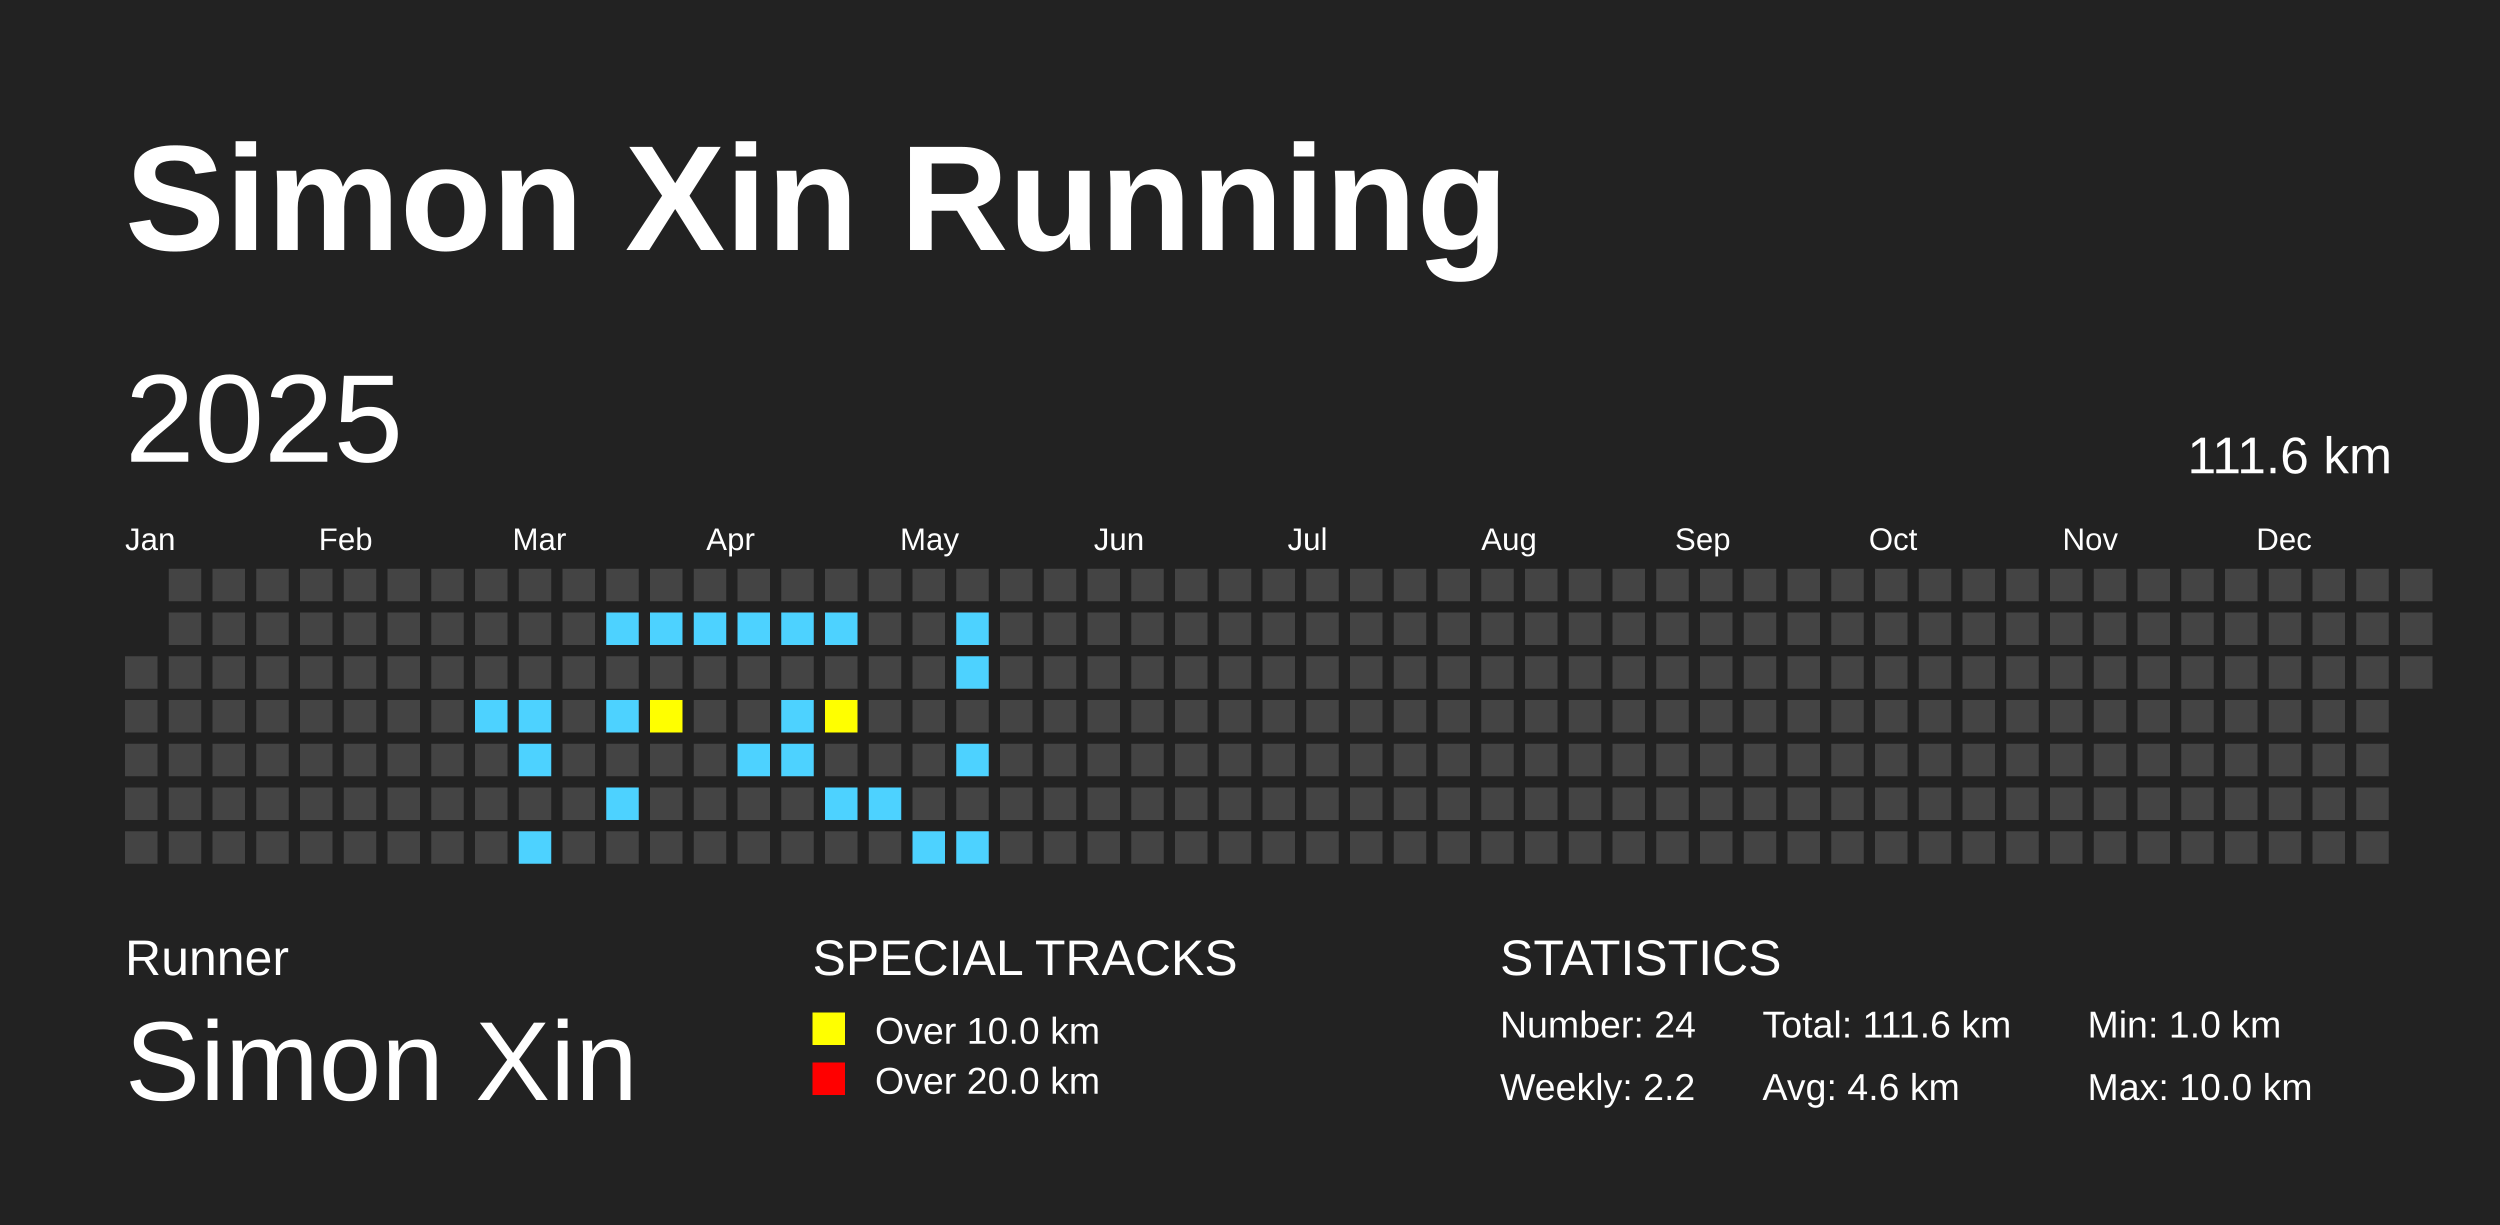
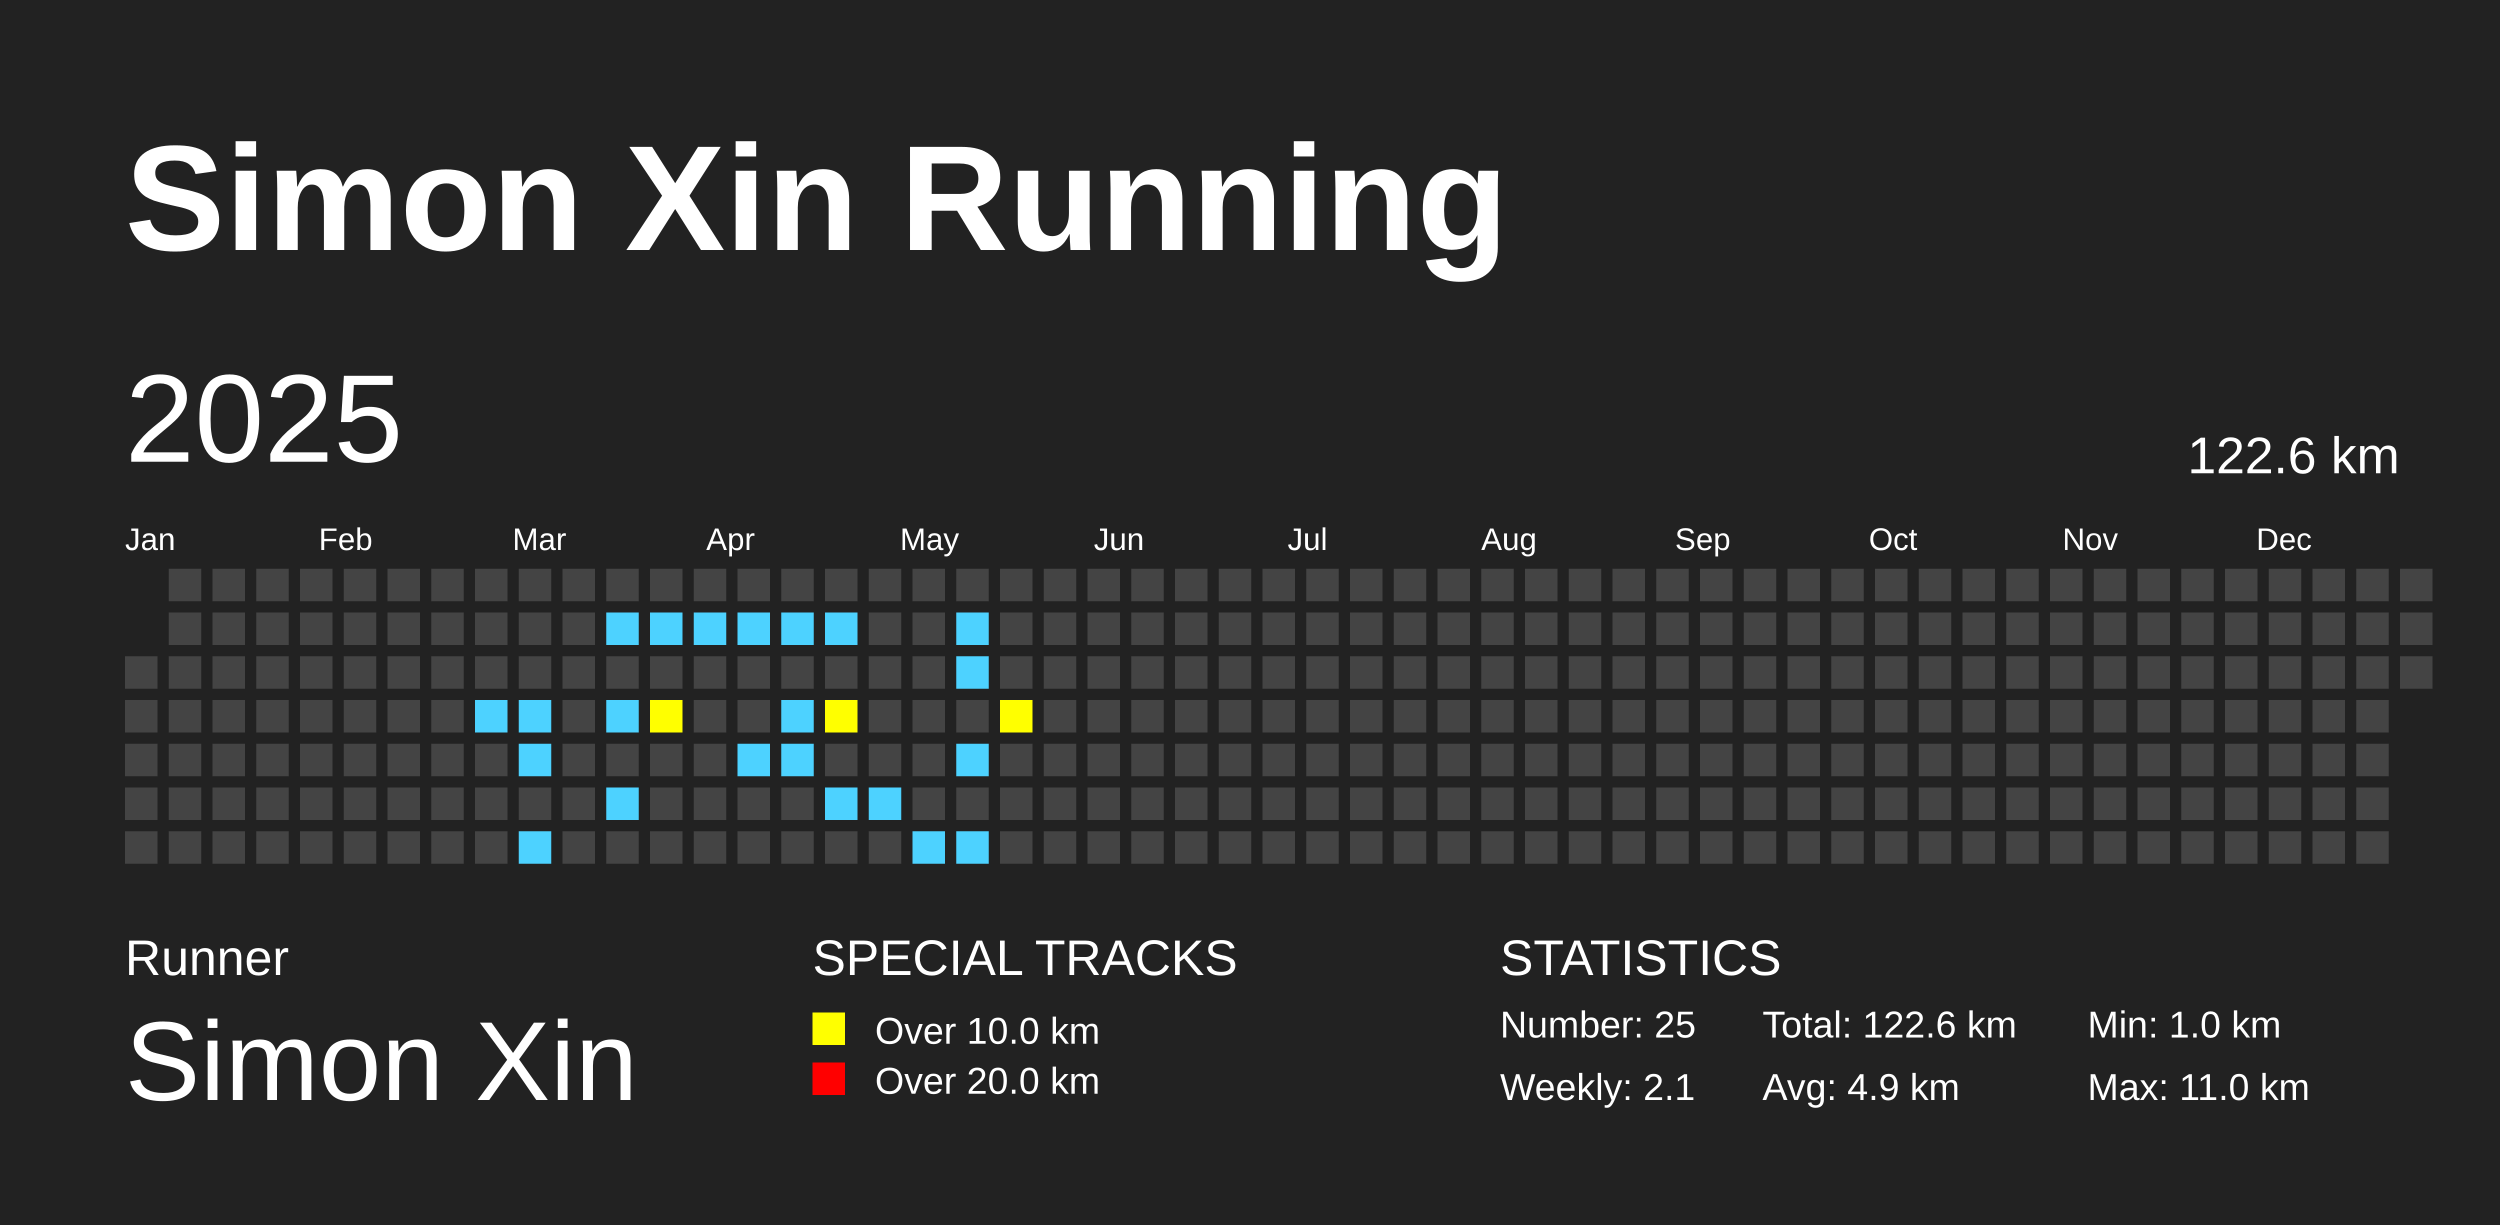
<svg xmlns="http://www.w3.org/2000/svg" baseProfile="full" height="98mm" version="1.1" viewBox="0,0,200,98" width="200mm">
  <defs />
  <rect fill="#222222" height="98" width="200" x="0" y="0" />
  <text fill="#FFFFFF" style="font-size:12px; font-family:Arial; font-weight:bold;" x="10" y="20">Simon Xin Running</text>
  <text fill="#FFFFFF" style="font-size:4px; font-family:Arial" x="10" y="78">Runner</text>
  <text fill="#FFFFFF" style="font-size:9px; font-family:Arial" x="10" y="88">Simon Xin</text>
  <text fill="#FFFFFF" style="font-size:4px; font-family:Arial" x="65" y="78">SPECIAL TRACKS</text>
  <rect fill="yellow" height="2.6" width="2.6" x="65" y="81" />
  <text fill="#FFFFFF" style="font-size:3px; font-family:Arial" x="70" y="83.5">Over 10.0 km</text>
  <rect fill="red" height="2.6" width="2.6" x="65" y="85" />
  <text fill="#FFFFFF" style="font-size:3px; font-family:Arial" x="70" y="87.5">Over 20.0 km</text>
  <text fill="#FFFFFF" style="font-size:4px; font-family:Arial" x="120" y="78">STATISTICS</text>
-   <text fill="#FFFFFF" style="font-size:3px; font-family:Arial" x="120" y="83">Number: 24</text>
-   <text fill="#FFFFFF" style="font-size:3px; font-family:Arial" x="120" y="88">Weekly: 2.2</text>
-   <text fill="#FFFFFF" style="font-size:3px; font-family:Arial" x="141" y="83">Total: 111.6 km</text>
-   <text fill="#FFFFFF" style="font-size:3px; font-family:Arial" x="141" y="88">Avg: 4.6 km</text>
+   <text fill="#FFFFFF" style="font-size:3px; font-family:Arial" x="120" y="83">Number: 25</text>
+   <text fill="#FFFFFF" style="font-size:3px; font-family:Arial" x="120" y="88">Weekly: 2.1</text>
+   <text fill="#FFFFFF" style="font-size:3px; font-family:Arial" x="141" y="83">Total: 122.6 km</text>
+   <text fill="#FFFFFF" style="font-size:3px; font-family:Arial" x="141" y="88">Avg: 4.9 km</text>
  <text fill="#FFFFFF" style="font-size:3px; font-family:Arial" x="167" y="83">Min: 1.0 km</text>
-   <text fill="#FFFFFF" style="font-size:3px; font-family:Arial" x="167" y="88">Max: 10.0 km</text>
+   <text fill="#FFFFFF" style="font-size:3px; font-family:Arial" x="167" y="88">Max: 11.0 km</text>
  <text dominant-baseline="hanging" fill="#FFFFFF" style="font-size:10.0px; font-family:Arial;" x="10" y="30">2025</text>
-   <text dominant-baseline="hanging" fill="#FFFFFF" style="font-size:4.125px; font-family:Arial;" x="175" y="35">111.6 km</text>
+   <text dominant-baseline="hanging" fill="#FFFFFF" style="font-size:4.125px; font-family:Arial;" x="175" y="35">122.6 km</text>
  <text fill="#FFFFFF" style="font-size:2.5px; font-family:Arial" x="10.0" y="44">Jan</text>
  <text fill="#FFFFFF" style="font-size:2.5px; font-family:Arial" x="25.5" y="44">Feb</text>
  <text fill="#FFFFFF" style="font-size:2.5px; font-family:Arial" x="41.0" y="44">Mar</text>
  <text fill="#FFFFFF" style="font-size:2.5px; font-family:Arial" x="56.5" y="44">Apr</text>
  <text fill="#FFFFFF" style="font-size:2.5px; font-family:Arial" x="72.0" y="44">May</text>
  <text fill="#FFFFFF" style="font-size:2.5px; font-family:Arial" x="87.5" y="44">Jun</text>
  <text fill="#FFFFFF" style="font-size:2.5px; font-family:Arial" x="103.0" y="44">Jul</text>
  <text fill="#FFFFFF" style="font-size:2.5px; font-family:Arial" x="118.5" y="44">Aug</text>
  <text fill="#FFFFFF" style="font-size:2.5px; font-family:Arial" x="134.0" y="44">Sep</text>
  <text fill="#FFFFFF" style="font-size:2.5px; font-family:Arial" x="149.5" y="44">Oct</text>
  <text fill="#FFFFFF" style="font-size:2.5px; font-family:Arial" x="165.0" y="44">Nov</text>
  <text fill="#FFFFFF" style="font-size:2.5px; font-family:Arial" x="180.5" y="44">Dec</text>
  <rect fill="#444444" height="2.6" width="2.6" x="10.0" y="52.5" />
  <rect fill="#444444" height="2.6" width="2.6" x="10.0" y="56.0" />
  <rect fill="#444444" height="2.6" width="2.6" x="10.0" y="59.5" />
  <rect fill="#444444" height="2.6" width="2.6" x="10.0" y="63.0" />
  <rect fill="#444444" height="2.6" width="2.6" x="10.0" y="66.5" />
  <rect fill="#444444" height="2.6" width="2.6" x="13.5" y="45.5" />
  <rect fill="#444444" height="2.6" width="2.6" x="13.5" y="49.0" />
  <rect fill="#444444" height="2.6" width="2.6" x="13.5" y="52.5" />
  <rect fill="#444444" height="2.6" width="2.6" x="13.5" y="56.0" />
  <rect fill="#444444" height="2.6" width="2.6" x="13.5" y="59.5" />
  <rect fill="#444444" height="2.6" width="2.6" x="13.5" y="63.0" />
  <rect fill="#444444" height="2.6" width="2.6" x="13.5" y="66.5" />
  <rect fill="#444444" height="2.6" width="2.6" x="17.0" y="45.5" />
  <rect fill="#444444" height="2.6" width="2.6" x="17.0" y="49.0" />
  <rect fill="#444444" height="2.6" width="2.6" x="17.0" y="52.5" />
  <rect fill="#444444" height="2.6" width="2.6" x="17.0" y="56.0" />
  <rect fill="#444444" height="2.6" width="2.6" x="17.0" y="59.5" />
  <rect fill="#444444" height="2.6" width="2.6" x="17.0" y="63.0" />
  <rect fill="#444444" height="2.6" width="2.6" x="17.0" y="66.5" />
  <rect fill="#444444" height="2.6" width="2.6" x="20.5" y="45.5" />
  <rect fill="#444444" height="2.6" width="2.6" x="20.5" y="49.0" />
  <rect fill="#444444" height="2.6" width="2.6" x="20.5" y="52.5" />
  <rect fill="#444444" height="2.6" width="2.6" x="20.5" y="56.0" />
  <rect fill="#444444" height="2.6" width="2.6" x="20.5" y="59.5" />
  <rect fill="#444444" height="2.6" width="2.6" x="20.5" y="63.0" />
  <rect fill="#444444" height="2.6" width="2.6" x="20.5" y="66.5" />
  <rect fill="#444444" height="2.6" width="2.6" x="24.0" y="45.5" />
  <rect fill="#444444" height="2.6" width="2.6" x="24.0" y="49.0" />
  <rect fill="#444444" height="2.6" width="2.6" x="24.0" y="52.5" />
  <rect fill="#444444" height="2.6" width="2.6" x="24.0" y="56.0" />
  <rect fill="#444444" height="2.6" width="2.6" x="24.0" y="59.5" />
  <rect fill="#444444" height="2.6" width="2.6" x="24.0" y="63.0" />
  <rect fill="#444444" height="2.6" width="2.6" x="24.0" y="66.5" />
  <rect fill="#444444" height="2.6" width="2.6" x="27.5" y="45.5" />
  <rect fill="#444444" height="2.6" width="2.6" x="27.5" y="49.0" />
  <rect fill="#444444" height="2.6" width="2.6" x="27.5" y="52.5" />
  <rect fill="#444444" height="2.6" width="2.6" x="27.5" y="56.0" />
  <rect fill="#444444" height="2.6" width="2.6" x="27.5" y="59.5" />
  <rect fill="#444444" height="2.6" width="2.6" x="27.5" y="63.0" />
  <rect fill="#444444" height="2.6" width="2.6" x="27.5" y="66.5" />
  <rect fill="#444444" height="2.6" width="2.6" x="31.0" y="45.5" />
  <rect fill="#444444" height="2.6" width="2.6" x="31.0" y="49.0" />
  <rect fill="#444444" height="2.6" width="2.6" x="31.0" y="52.5" />
  <rect fill="#444444" height="2.6" width="2.6" x="31.0" y="56.0" />
  <rect fill="#444444" height="2.6" width="2.6" x="31.0" y="59.5" />
  <rect fill="#444444" height="2.6" width="2.6" x="31.0" y="63.0" />
  <rect fill="#444444" height="2.6" width="2.6" x="31.0" y="66.5" />
  <rect fill="#444444" height="2.6" width="2.6" x="34.5" y="45.5" />
  <rect fill="#444444" height="2.6" width="2.6" x="34.5" y="49.0" />
  <rect fill="#444444" height="2.6" width="2.6" x="34.5" y="52.5" />
  <rect fill="#444444" height="2.6" width="2.6" x="34.5" y="56.0" />
  <rect fill="#444444" height="2.6" width="2.6" x="34.5" y="59.5" />
  <rect fill="#444444" height="2.6" width="2.6" x="34.5" y="63.0" />
  <rect fill="#444444" height="2.6" width="2.6" x="34.5" y="66.5" />
  <rect fill="#444444" height="2.6" width="2.6" x="38.0" y="45.5" />
  <rect fill="#444444" height="2.6" width="2.6" x="38.0" y="49.0" />
  <rect fill="#444444" height="2.6" width="2.6" x="38.0" y="52.5" />
  <rect fill="#4DD2FF" height="2.6" width="2.6" x="38.0" y="56.0" />
  <rect fill="#444444" height="2.6" width="2.6" x="38.0" y="59.5" />
  <rect fill="#444444" height="2.6" width="2.6" x="38.0" y="63.0" />
  <rect fill="#444444" height="2.6" width="2.6" x="38.0" y="66.5" />
  <rect fill="#444444" height="2.6" width="2.6" x="41.5" y="45.5" />
  <rect fill="#444444" height="2.6" width="2.6" x="41.5" y="49.0" />
  <rect fill="#444444" height="2.6" width="2.6" x="41.5" y="52.5" />
  <rect fill="#4DD2FF" height="2.6" width="2.6" x="41.5" y="56.0" />
  <rect fill="#4DD2FF" height="2.6" width="2.6" x="41.5" y="59.5" />
  <rect fill="#444444" height="2.6" width="2.6" x="41.5" y="63.0" />
  <rect fill="#4DD2FF" height="2.6" width="2.6" x="41.5" y="66.5" />
  <rect fill="#444444" height="2.6" width="2.6" x="45.0" y="45.5" />
  <rect fill="#444444" height="2.6" width="2.6" x="45.0" y="49.0" />
  <rect fill="#444444" height="2.6" width="2.6" x="45.0" y="52.5" />
  <rect fill="#444444" height="2.6" width="2.6" x="45.0" y="56.0" />
  <rect fill="#444444" height="2.6" width="2.6" x="45.0" y="59.5" />
  <rect fill="#444444" height="2.6" width="2.6" x="45.0" y="63.0" />
  <rect fill="#444444" height="2.6" width="2.6" x="45.0" y="66.5" />
  <rect fill="#444444" height="2.6" width="2.6" x="48.5" y="45.5" />
  <rect fill="#4DD2FF" height="2.6" width="2.6" x="48.5" y="49.0" />
  <rect fill="#444444" height="2.6" width="2.6" x="48.5" y="52.5" />
  <rect fill="#4DD2FF" height="2.6" width="2.6" x="48.5" y="56.0" />
  <rect fill="#444444" height="2.6" width="2.6" x="48.5" y="59.5" />
  <rect fill="#4DD2FF" height="2.6" width="2.6" x="48.5" y="63.0" />
  <rect fill="#444444" height="2.6" width="2.6" x="48.5" y="66.5" />
  <rect fill="#444444" height="2.6" width="2.6" x="52.0" y="45.5" />
  <rect fill="#4DD2FF" height="2.6" width="2.6" x="52.0" y="49.0" />
  <rect fill="#444444" height="2.6" width="2.6" x="52.0" y="52.5" />
  <rect fill="yellow" height="2.6" width="2.6" x="52.0" y="56.0" />
  <rect fill="#444444" height="2.6" width="2.6" x="52.0" y="59.5" />
  <rect fill="#444444" height="2.6" width="2.6" x="52.0" y="63.0" />
  <rect fill="#444444" height="2.6" width="2.6" x="52.0" y="66.5" />
  <rect fill="#444444" height="2.6" width="2.6" x="55.5" y="45.5" />
  <rect fill="#4DD2FF" height="2.6" width="2.6" x="55.5" y="49.0" />
  <rect fill="#444444" height="2.6" width="2.6" x="55.5" y="52.5" />
  <rect fill="#444444" height="2.6" width="2.6" x="55.5" y="56.0" />
  <rect fill="#444444" height="2.6" width="2.6" x="55.5" y="59.5" />
  <rect fill="#444444" height="2.6" width="2.6" x="55.5" y="63.0" />
  <rect fill="#444444" height="2.6" width="2.6" x="55.5" y="66.5" />
  <rect fill="#444444" height="2.6" width="2.6" x="59.0" y="45.5" />
  <rect fill="#4DD2FF" height="2.6" width="2.6" x="59.0" y="49.0" />
  <rect fill="#444444" height="2.6" width="2.6" x="59.0" y="52.5" />
  <rect fill="#444444" height="2.6" width="2.6" x="59.0" y="56.0" />
  <rect fill="#4DD2FF" height="2.6" width="2.6" x="59.0" y="59.5" />
  <rect fill="#444444" height="2.6" width="2.6" x="59.0" y="63.0" />
  <rect fill="#444444" height="2.6" width="2.6" x="59.0" y="66.5" />
  <rect fill="#444444" height="2.6" width="2.6" x="62.5" y="45.5" />
  <rect fill="#4DD2FF" height="2.6" width="2.6" x="62.5" y="49.0" />
  <rect fill="#444444" height="2.6" width="2.6" x="62.5" y="52.5" />
  <rect fill="#4DD2FF" height="2.6" width="2.6" x="62.5" y="56.0" />
  <rect fill="#4DD2FF" height="2.6" width="2.6" x="62.5" y="59.5" />
  <rect fill="#444444" height="2.6" width="2.6" x="62.5" y="63.0" />
  <rect fill="#444444" height="2.6" width="2.6" x="62.5" y="66.5" />
  <rect fill="#444444" height="2.6" width="2.6" x="66.0" y="45.5" />
  <rect fill="#4DD2FF" height="2.6" width="2.6" x="66.0" y="49.0" />
  <rect fill="#444444" height="2.6" width="2.6" x="66.0" y="52.5" />
  <rect fill="yellow" height="2.6" width="2.6" x="66.0" y="56.0" />
  <rect fill="#444444" height="2.6" width="2.6" x="66.0" y="59.5" />
  <rect fill="#4DD2FF" height="2.6" width="2.6" x="66.0" y="63.0" />
  <rect fill="#444444" height="2.6" width="2.6" x="66.0" y="66.5" />
  <rect fill="#444444" height="2.6" width="2.6" x="69.5" y="45.5" />
  <rect fill="#444444" height="2.6" width="2.6" x="69.5" y="49.0" />
  <rect fill="#444444" height="2.6" width="2.6" x="69.5" y="52.5" />
  <rect fill="#444444" height="2.6" width="2.6" x="69.5" y="56.0" />
  <rect fill="#444444" height="2.6" width="2.6" x="69.5" y="59.5" />
  <rect fill="#4DD2FF" height="2.6" width="2.6" x="69.5" y="63.0" />
  <rect fill="#444444" height="2.6" width="2.6" x="69.5" y="66.5" />
  <rect fill="#444444" height="2.6" width="2.6" x="73.0" y="45.5" />
  <rect fill="#444444" height="2.6" width="2.6" x="73.0" y="49.0" />
  <rect fill="#444444" height="2.6" width="2.6" x="73.0" y="52.5" />
  <rect fill="#444444" height="2.6" width="2.6" x="73.0" y="56.0" />
  <rect fill="#444444" height="2.6" width="2.6" x="73.0" y="59.5" />
  <rect fill="#444444" height="2.6" width="2.6" x="73.0" y="63.0" />
  <rect fill="#4DD2FF" height="2.6" width="2.6" x="73.0" y="66.5" />
  <rect fill="#444444" height="2.6" width="2.6" x="76.5" y="45.5" />
  <rect fill="#4DD2FF" height="2.6" width="2.6" x="76.5" y="49.0" />
  <rect fill="#4DD2FF" height="2.6" width="2.6" x="76.5" y="52.5" />
  <rect fill="#444444" height="2.6" width="2.6" x="76.5" y="56.0" />
  <rect fill="#4DD2FF" height="2.6" width="2.6" x="76.5" y="59.5" />
  <rect fill="#444444" height="2.6" width="2.6" x="76.5" y="63.0" />
  <rect fill="#4DD2FF" height="2.6" width="2.6" x="76.5" y="66.5" />
  <rect fill="#444444" height="2.6" width="2.6" x="80.0" y="45.5" />
  <rect fill="#444444" height="2.6" width="2.6" x="80.0" y="49.0" />
  <rect fill="#444444" height="2.6" width="2.6" x="80.0" y="52.5" />
-   <rect fill="#444444" height="2.6" width="2.6" x="80.0" y="56.0" />
+   <rect fill="yellow" height="2.6" width="2.6" x="80.0" y="56.0" />
  <rect fill="#444444" height="2.6" width="2.6" x="80.0" y="59.5" />
  <rect fill="#444444" height="2.6" width="2.6" x="80.0" y="63.0" />
  <rect fill="#444444" height="2.6" width="2.6" x="80.0" y="66.5" />
  <rect fill="#444444" height="2.6" width="2.6" x="83.5" y="45.5" />
  <rect fill="#444444" height="2.6" width="2.6" x="83.5" y="49.0" />
  <rect fill="#444444" height="2.6" width="2.6" x="83.5" y="52.5" />
  <rect fill="#444444" height="2.6" width="2.6" x="83.5" y="56.0" />
  <rect fill="#444444" height="2.6" width="2.6" x="83.5" y="59.5" />
  <rect fill="#444444" height="2.6" width="2.6" x="83.5" y="63.0" />
  <rect fill="#444444" height="2.6" width="2.6" x="83.5" y="66.5" />
  <rect fill="#444444" height="2.6" width="2.6" x="87.0" y="45.5" />
  <rect fill="#444444" height="2.6" width="2.6" x="87.0" y="49.0" />
  <rect fill="#444444" height="2.6" width="2.6" x="87.0" y="52.5" />
  <rect fill="#444444" height="2.6" width="2.6" x="87.0" y="56.0" />
  <rect fill="#444444" height="2.6" width="2.6" x="87.0" y="59.5" />
  <rect fill="#444444" height="2.6" width="2.6" x="87.0" y="63.0" />
  <rect fill="#444444" height="2.6" width="2.6" x="87.0" y="66.5" />
  <rect fill="#444444" height="2.6" width="2.6" x="90.5" y="45.5" />
  <rect fill="#444444" height="2.6" width="2.6" x="90.5" y="49.0" />
  <rect fill="#444444" height="2.6" width="2.6" x="90.5" y="52.5" />
  <rect fill="#444444" height="2.6" width="2.6" x="90.5" y="56.0" />
  <rect fill="#444444" height="2.6" width="2.6" x="90.5" y="59.5" />
  <rect fill="#444444" height="2.6" width="2.6" x="90.5" y="63.0" />
  <rect fill="#444444" height="2.6" width="2.6" x="90.5" y="66.5" />
  <rect fill="#444444" height="2.6" width="2.6" x="94.0" y="45.5" />
  <rect fill="#444444" height="2.6" width="2.6" x="94.0" y="49.0" />
  <rect fill="#444444" height="2.6" width="2.6" x="94.0" y="52.5" />
  <rect fill="#444444" height="2.6" width="2.6" x="94.0" y="56.0" />
  <rect fill="#444444" height="2.6" width="2.6" x="94.0" y="59.5" />
  <rect fill="#444444" height="2.6" width="2.6" x="94.0" y="63.0" />
  <rect fill="#444444" height="2.6" width="2.6" x="94.0" y="66.5" />
  <rect fill="#444444" height="2.6" width="2.6" x="97.5" y="45.5" />
  <rect fill="#444444" height="2.6" width="2.6" x="97.5" y="49.0" />
  <rect fill="#444444" height="2.6" width="2.6" x="97.5" y="52.5" />
  <rect fill="#444444" height="2.6" width="2.6" x="97.5" y="56.0" />
  <rect fill="#444444" height="2.6" width="2.6" x="97.5" y="59.5" />
  <rect fill="#444444" height="2.6" width="2.6" x="97.5" y="63.0" />
  <rect fill="#444444" height="2.6" width="2.6" x="97.5" y="66.5" />
  <rect fill="#444444" height="2.6" width="2.6" x="101.0" y="45.5" />
  <rect fill="#444444" height="2.6" width="2.6" x="101.0" y="49.0" />
  <rect fill="#444444" height="2.6" width="2.6" x="101.0" y="52.5" />
  <rect fill="#444444" height="2.6" width="2.6" x="101.0" y="56.0" />
  <rect fill="#444444" height="2.6" width="2.6" x="101.0" y="59.5" />
  <rect fill="#444444" height="2.6" width="2.6" x="101.0" y="63.0" />
  <rect fill="#444444" height="2.6" width="2.6" x="101.0" y="66.5" />
  <rect fill="#444444" height="2.6" width="2.6" x="104.5" y="45.5" />
  <rect fill="#444444" height="2.6" width="2.6" x="104.5" y="49.0" />
  <rect fill="#444444" height="2.6" width="2.6" x="104.5" y="52.5" />
  <rect fill="#444444" height="2.6" width="2.6" x="104.5" y="56.0" />
  <rect fill="#444444" height="2.6" width="2.6" x="104.5" y="59.5" />
  <rect fill="#444444" height="2.6" width="2.6" x="104.5" y="63.0" />
  <rect fill="#444444" height="2.6" width="2.6" x="104.5" y="66.5" />
  <rect fill="#444444" height="2.6" width="2.6" x="108.0" y="45.5" />
  <rect fill="#444444" height="2.6" width="2.6" x="108.0" y="49.0" />
  <rect fill="#444444" height="2.6" width="2.6" x="108.0" y="52.5" />
  <rect fill="#444444" height="2.6" width="2.6" x="108.0" y="56.0" />
  <rect fill="#444444" height="2.6" width="2.6" x="108.0" y="59.5" />
  <rect fill="#444444" height="2.6" width="2.6" x="108.0" y="63.0" />
  <rect fill="#444444" height="2.6" width="2.6" x="108.0" y="66.5" />
  <rect fill="#444444" height="2.6" width="2.6" x="111.5" y="45.5" />
  <rect fill="#444444" height="2.6" width="2.6" x="111.5" y="49.0" />
  <rect fill="#444444" height="2.6" width="2.6" x="111.5" y="52.5" />
  <rect fill="#444444" height="2.6" width="2.6" x="111.5" y="56.0" />
  <rect fill="#444444" height="2.6" width="2.6" x="111.5" y="59.5" />
  <rect fill="#444444" height="2.6" width="2.6" x="111.5" y="63.0" />
  <rect fill="#444444" height="2.6" width="2.6" x="111.5" y="66.5" />
  <rect fill="#444444" height="2.6" width="2.6" x="115.0" y="45.5" />
  <rect fill="#444444" height="2.6" width="2.6" x="115.0" y="49.0" />
  <rect fill="#444444" height="2.6" width="2.6" x="115.0" y="52.5" />
  <rect fill="#444444" height="2.6" width="2.6" x="115.0" y="56.0" />
  <rect fill="#444444" height="2.6" width="2.6" x="115.0" y="59.5" />
  <rect fill="#444444" height="2.6" width="2.6" x="115.0" y="63.0" />
  <rect fill="#444444" height="2.6" width="2.6" x="115.0" y="66.5" />
  <rect fill="#444444" height="2.6" width="2.6" x="118.5" y="45.5" />
  <rect fill="#444444" height="2.6" width="2.6" x="118.5" y="49.0" />
  <rect fill="#444444" height="2.6" width="2.6" x="118.5" y="52.5" />
  <rect fill="#444444" height="2.6" width="2.6" x="118.5" y="56.0" />
  <rect fill="#444444" height="2.6" width="2.6" x="118.5" y="59.5" />
  <rect fill="#444444" height="2.6" width="2.6" x="118.5" y="63.0" />
  <rect fill="#444444" height="2.6" width="2.6" x="118.5" y="66.5" />
  <rect fill="#444444" height="2.6" width="2.6" x="122.0" y="45.5" />
  <rect fill="#444444" height="2.6" width="2.6" x="122.0" y="49.0" />
  <rect fill="#444444" height="2.6" width="2.6" x="122.0" y="52.5" />
  <rect fill="#444444" height="2.6" width="2.6" x="122.0" y="56.0" />
  <rect fill="#444444" height="2.6" width="2.6" x="122.0" y="59.5" />
  <rect fill="#444444" height="2.6" width="2.6" x="122.0" y="63.0" />
  <rect fill="#444444" height="2.6" width="2.6" x="122.0" y="66.5" />
  <rect fill="#444444" height="2.6" width="2.6" x="125.5" y="45.5" />
  <rect fill="#444444" height="2.6" width="2.6" x="125.5" y="49.0" />
  <rect fill="#444444" height="2.6" width="2.6" x="125.5" y="52.5" />
  <rect fill="#444444" height="2.6" width="2.6" x="125.5" y="56.0" />
  <rect fill="#444444" height="2.6" width="2.6" x="125.5" y="59.5" />
  <rect fill="#444444" height="2.6" width="2.6" x="125.5" y="63.0" />
  <rect fill="#444444" height="2.6" width="2.6" x="125.5" y="66.5" />
  <rect fill="#444444" height="2.6" width="2.6" x="129.0" y="45.5" />
  <rect fill="#444444" height="2.6" width="2.6" x="129.0" y="49.0" />
  <rect fill="#444444" height="2.6" width="2.6" x="129.0" y="52.5" />
  <rect fill="#444444" height="2.6" width="2.6" x="129.0" y="56.0" />
  <rect fill="#444444" height="2.6" width="2.6" x="129.0" y="59.5" />
  <rect fill="#444444" height="2.6" width="2.6" x="129.0" y="63.0" />
  <rect fill="#444444" height="2.6" width="2.6" x="129.0" y="66.5" />
  <rect fill="#444444" height="2.6" width="2.6" x="132.5" y="45.5" />
  <rect fill="#444444" height="2.6" width="2.6" x="132.5" y="49.0" />
  <rect fill="#444444" height="2.6" width="2.6" x="132.5" y="52.5" />
  <rect fill="#444444" height="2.6" width="2.6" x="132.5" y="56.0" />
  <rect fill="#444444" height="2.6" width="2.6" x="132.5" y="59.5" />
  <rect fill="#444444" height="2.6" width="2.6" x="132.5" y="63.0" />
  <rect fill="#444444" height="2.6" width="2.6" x="132.5" y="66.5" />
  <rect fill="#444444" height="2.6" width="2.6" x="136.0" y="45.5" />
  <rect fill="#444444" height="2.6" width="2.6" x="136.0" y="49.0" />
  <rect fill="#444444" height="2.6" width="2.6" x="136.0" y="52.5" />
  <rect fill="#444444" height="2.6" width="2.6" x="136.0" y="56.0" />
  <rect fill="#444444" height="2.6" width="2.6" x="136.0" y="59.5" />
  <rect fill="#444444" height="2.6" width="2.6" x="136.0" y="63.0" />
  <rect fill="#444444" height="2.6" width="2.6" x="136.0" y="66.5" />
  <rect fill="#444444" height="2.6" width="2.6" x="139.5" y="45.5" />
  <rect fill="#444444" height="2.6" width="2.6" x="139.5" y="49.0" />
  <rect fill="#444444" height="2.6" width="2.6" x="139.5" y="52.5" />
  <rect fill="#444444" height="2.6" width="2.6" x="139.5" y="56.0" />
  <rect fill="#444444" height="2.6" width="2.6" x="139.5" y="59.5" />
  <rect fill="#444444" height="2.6" width="2.6" x="139.5" y="63.0" />
  <rect fill="#444444" height="2.6" width="2.6" x="139.5" y="66.5" />
  <rect fill="#444444" height="2.6" width="2.6" x="143.0" y="45.5" />
  <rect fill="#444444" height="2.6" width="2.6" x="143.0" y="49.0" />
  <rect fill="#444444" height="2.6" width="2.6" x="143.0" y="52.5" />
  <rect fill="#444444" height="2.6" width="2.6" x="143.0" y="56.0" />
  <rect fill="#444444" height="2.6" width="2.6" x="143.0" y="59.5" />
  <rect fill="#444444" height="2.6" width="2.6" x="143.0" y="63.0" />
  <rect fill="#444444" height="2.6" width="2.6" x="143.0" y="66.5" />
  <rect fill="#444444" height="2.6" width="2.6" x="146.5" y="45.5" />
  <rect fill="#444444" height="2.6" width="2.6" x="146.5" y="49.0" />
  <rect fill="#444444" height="2.6" width="2.6" x="146.5" y="52.5" />
  <rect fill="#444444" height="2.6" width="2.6" x="146.5" y="56.0" />
  <rect fill="#444444" height="2.6" width="2.6" x="146.5" y="59.5" />
  <rect fill="#444444" height="2.6" width="2.6" x="146.5" y="63.0" />
  <rect fill="#444444" height="2.6" width="2.6" x="146.5" y="66.5" />
  <rect fill="#444444" height="2.6" width="2.6" x="150.0" y="45.5" />
  <rect fill="#444444" height="2.6" width="2.6" x="150.0" y="49.0" />
  <rect fill="#444444" height="2.6" width="2.6" x="150.0" y="52.5" />
  <rect fill="#444444" height="2.6" width="2.6" x="150.0" y="56.0" />
  <rect fill="#444444" height="2.6" width="2.6" x="150.0" y="59.5" />
  <rect fill="#444444" height="2.6" width="2.6" x="150.0" y="63.0" />
  <rect fill="#444444" height="2.6" width="2.6" x="150.0" y="66.5" />
  <rect fill="#444444" height="2.6" width="2.6" x="153.5" y="45.5" />
  <rect fill="#444444" height="2.6" width="2.6" x="153.5" y="49.0" />
  <rect fill="#444444" height="2.6" width="2.6" x="153.5" y="52.5" />
  <rect fill="#444444" height="2.6" width="2.6" x="153.5" y="56.0" />
  <rect fill="#444444" height="2.6" width="2.6" x="153.5" y="59.5" />
  <rect fill="#444444" height="2.6" width="2.6" x="153.5" y="63.0" />
  <rect fill="#444444" height="2.6" width="2.6" x="153.5" y="66.5" />
  <rect fill="#444444" height="2.6" width="2.6" x="157.0" y="45.5" />
  <rect fill="#444444" height="2.6" width="2.6" x="157.0" y="49.0" />
  <rect fill="#444444" height="2.6" width="2.6" x="157.0" y="52.5" />
  <rect fill="#444444" height="2.6" width="2.6" x="157.0" y="56.0" />
  <rect fill="#444444" height="2.6" width="2.6" x="157.0" y="59.5" />
  <rect fill="#444444" height="2.6" width="2.6" x="157.0" y="63.0" />
  <rect fill="#444444" height="2.6" width="2.6" x="157.0" y="66.5" />
  <rect fill="#444444" height="2.6" width="2.6" x="160.5" y="45.5" />
  <rect fill="#444444" height="2.6" width="2.6" x="160.5" y="49.0" />
  <rect fill="#444444" height="2.6" width="2.6" x="160.5" y="52.5" />
  <rect fill="#444444" height="2.6" width="2.6" x="160.5" y="56.0" />
  <rect fill="#444444" height="2.6" width="2.6" x="160.5" y="59.5" />
  <rect fill="#444444" height="2.6" width="2.6" x="160.5" y="63.0" />
  <rect fill="#444444" height="2.6" width="2.6" x="160.5" y="66.5" />
  <rect fill="#444444" height="2.6" width="2.6" x="164.0" y="45.5" />
  <rect fill="#444444" height="2.6" width="2.6" x="164.0" y="49.0" />
  <rect fill="#444444" height="2.6" width="2.6" x="164.0" y="52.5" />
  <rect fill="#444444" height="2.6" width="2.6" x="164.0" y="56.0" />
  <rect fill="#444444" height="2.6" width="2.6" x="164.0" y="59.5" />
  <rect fill="#444444" height="2.6" width="2.6" x="164.0" y="63.0" />
  <rect fill="#444444" height="2.6" width="2.6" x="164.0" y="66.5" />
  <rect fill="#444444" height="2.6" width="2.6" x="167.5" y="45.5" />
  <rect fill="#444444" height="2.6" width="2.6" x="167.5" y="49.0" />
  <rect fill="#444444" height="2.6" width="2.6" x="167.5" y="52.5" />
  <rect fill="#444444" height="2.6" width="2.6" x="167.5" y="56.0" />
  <rect fill="#444444" height="2.6" width="2.6" x="167.5" y="59.5" />
  <rect fill="#444444" height="2.6" width="2.6" x="167.5" y="63.0" />
  <rect fill="#444444" height="2.6" width="2.6" x="167.5" y="66.5" />
  <rect fill="#444444" height="2.6" width="2.6" x="171.0" y="45.5" />
  <rect fill="#444444" height="2.6" width="2.6" x="171.0" y="49.0" />
  <rect fill="#444444" height="2.6" width="2.6" x="171.0" y="52.5" />
  <rect fill="#444444" height="2.6" width="2.6" x="171.0" y="56.0" />
  <rect fill="#444444" height="2.6" width="2.6" x="171.0" y="59.5" />
  <rect fill="#444444" height="2.6" width="2.6" x="171.0" y="63.0" />
  <rect fill="#444444" height="2.6" width="2.6" x="171.0" y="66.5" />
  <rect fill="#444444" height="2.6" width="2.6" x="174.5" y="45.5" />
  <rect fill="#444444" height="2.6" width="2.6" x="174.5" y="49.0" />
  <rect fill="#444444" height="2.6" width="2.6" x="174.5" y="52.5" />
  <rect fill="#444444" height="2.6" width="2.6" x="174.5" y="56.0" />
  <rect fill="#444444" height="2.6" width="2.6" x="174.5" y="59.5" />
  <rect fill="#444444" height="2.6" width="2.6" x="174.5" y="63.0" />
  <rect fill="#444444" height="2.6" width="2.6" x="174.5" y="66.5" />
  <rect fill="#444444" height="2.6" width="2.6" x="178.0" y="45.5" />
  <rect fill="#444444" height="2.6" width="2.6" x="178.0" y="49.0" />
  <rect fill="#444444" height="2.6" width="2.6" x="178.0" y="52.5" />
  <rect fill="#444444" height="2.6" width="2.6" x="178.0" y="56.0" />
  <rect fill="#444444" height="2.6" width="2.6" x="178.0" y="59.5" />
  <rect fill="#444444" height="2.6" width="2.6" x="178.0" y="63.0" />
  <rect fill="#444444" height="2.6" width="2.6" x="178.0" y="66.5" />
  <rect fill="#444444" height="2.6" width="2.6" x="181.5" y="45.5" />
  <rect fill="#444444" height="2.6" width="2.6" x="181.5" y="49.0" />
  <rect fill="#444444" height="2.6" width="2.6" x="181.5" y="52.5" />
  <rect fill="#444444" height="2.6" width="2.6" x="181.5" y="56.0" />
  <rect fill="#444444" height="2.6" width="2.6" x="181.5" y="59.5" />
  <rect fill="#444444" height="2.6" width="2.6" x="181.5" y="63.0" />
  <rect fill="#444444" height="2.6" width="2.6" x="181.5" y="66.5" />
  <rect fill="#444444" height="2.6" width="2.6" x="185.0" y="45.5" />
  <rect fill="#444444" height="2.6" width="2.6" x="185.0" y="49.0" />
  <rect fill="#444444" height="2.6" width="2.6" x="185.0" y="52.5" />
  <rect fill="#444444" height="2.6" width="2.6" x="185.0" y="56.0" />
  <rect fill="#444444" height="2.6" width="2.6" x="185.0" y="59.5" />
  <rect fill="#444444" height="2.6" width="2.6" x="185.0" y="63.0" />
  <rect fill="#444444" height="2.6" width="2.6" x="185.0" y="66.5" />
  <rect fill="#444444" height="2.6" width="2.6" x="188.5" y="45.5" />
  <rect fill="#444444" height="2.6" width="2.6" x="188.5" y="49.0" />
  <rect fill="#444444" height="2.6" width="2.6" x="188.5" y="52.5" />
  <rect fill="#444444" height="2.6" width="2.6" x="188.5" y="56.0" />
  <rect fill="#444444" height="2.6" width="2.6" x="188.5" y="59.5" />
  <rect fill="#444444" height="2.6" width="2.6" x="188.5" y="63.0" />
  <rect fill="#444444" height="2.6" width="2.6" x="188.5" y="66.5" />
  <rect fill="#444444" height="2.6" width="2.6" x="192.0" y="45.5" />
  <rect fill="#444444" height="2.6" width="2.6" x="192.0" y="49.0" />
  <rect fill="#444444" height="2.6" width="2.6" x="192.0" y="52.5" />
</svg>
